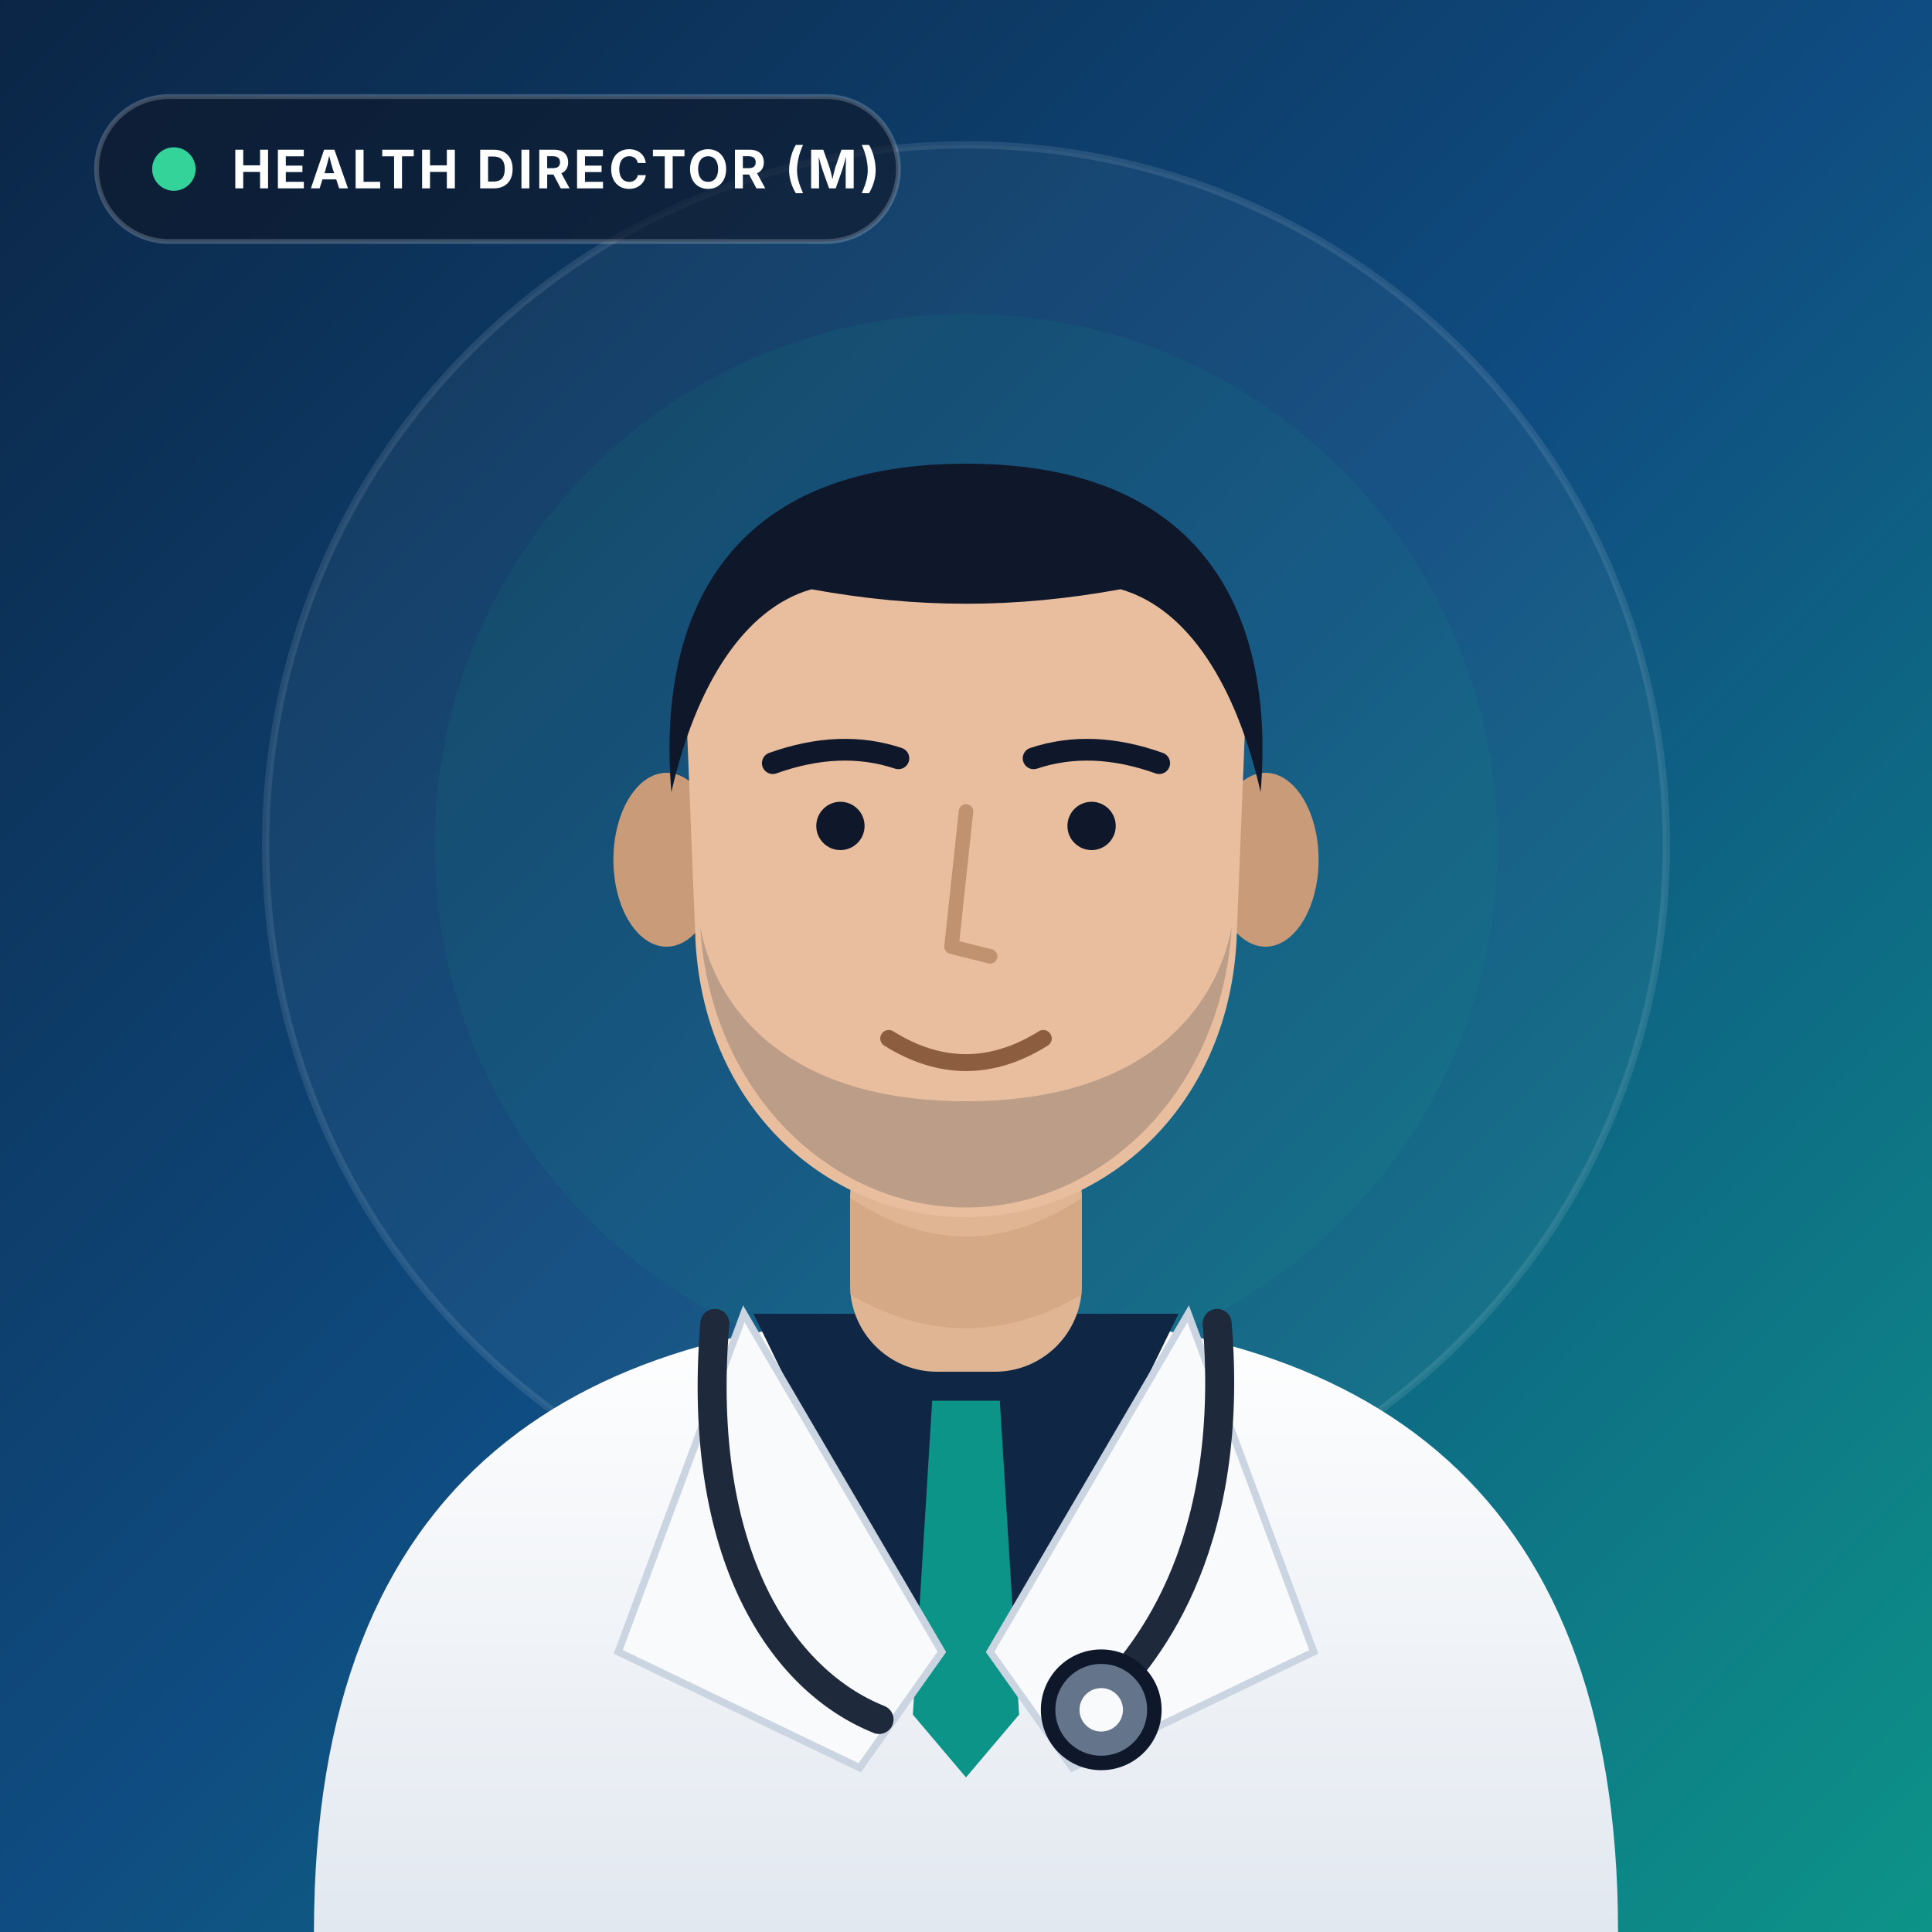
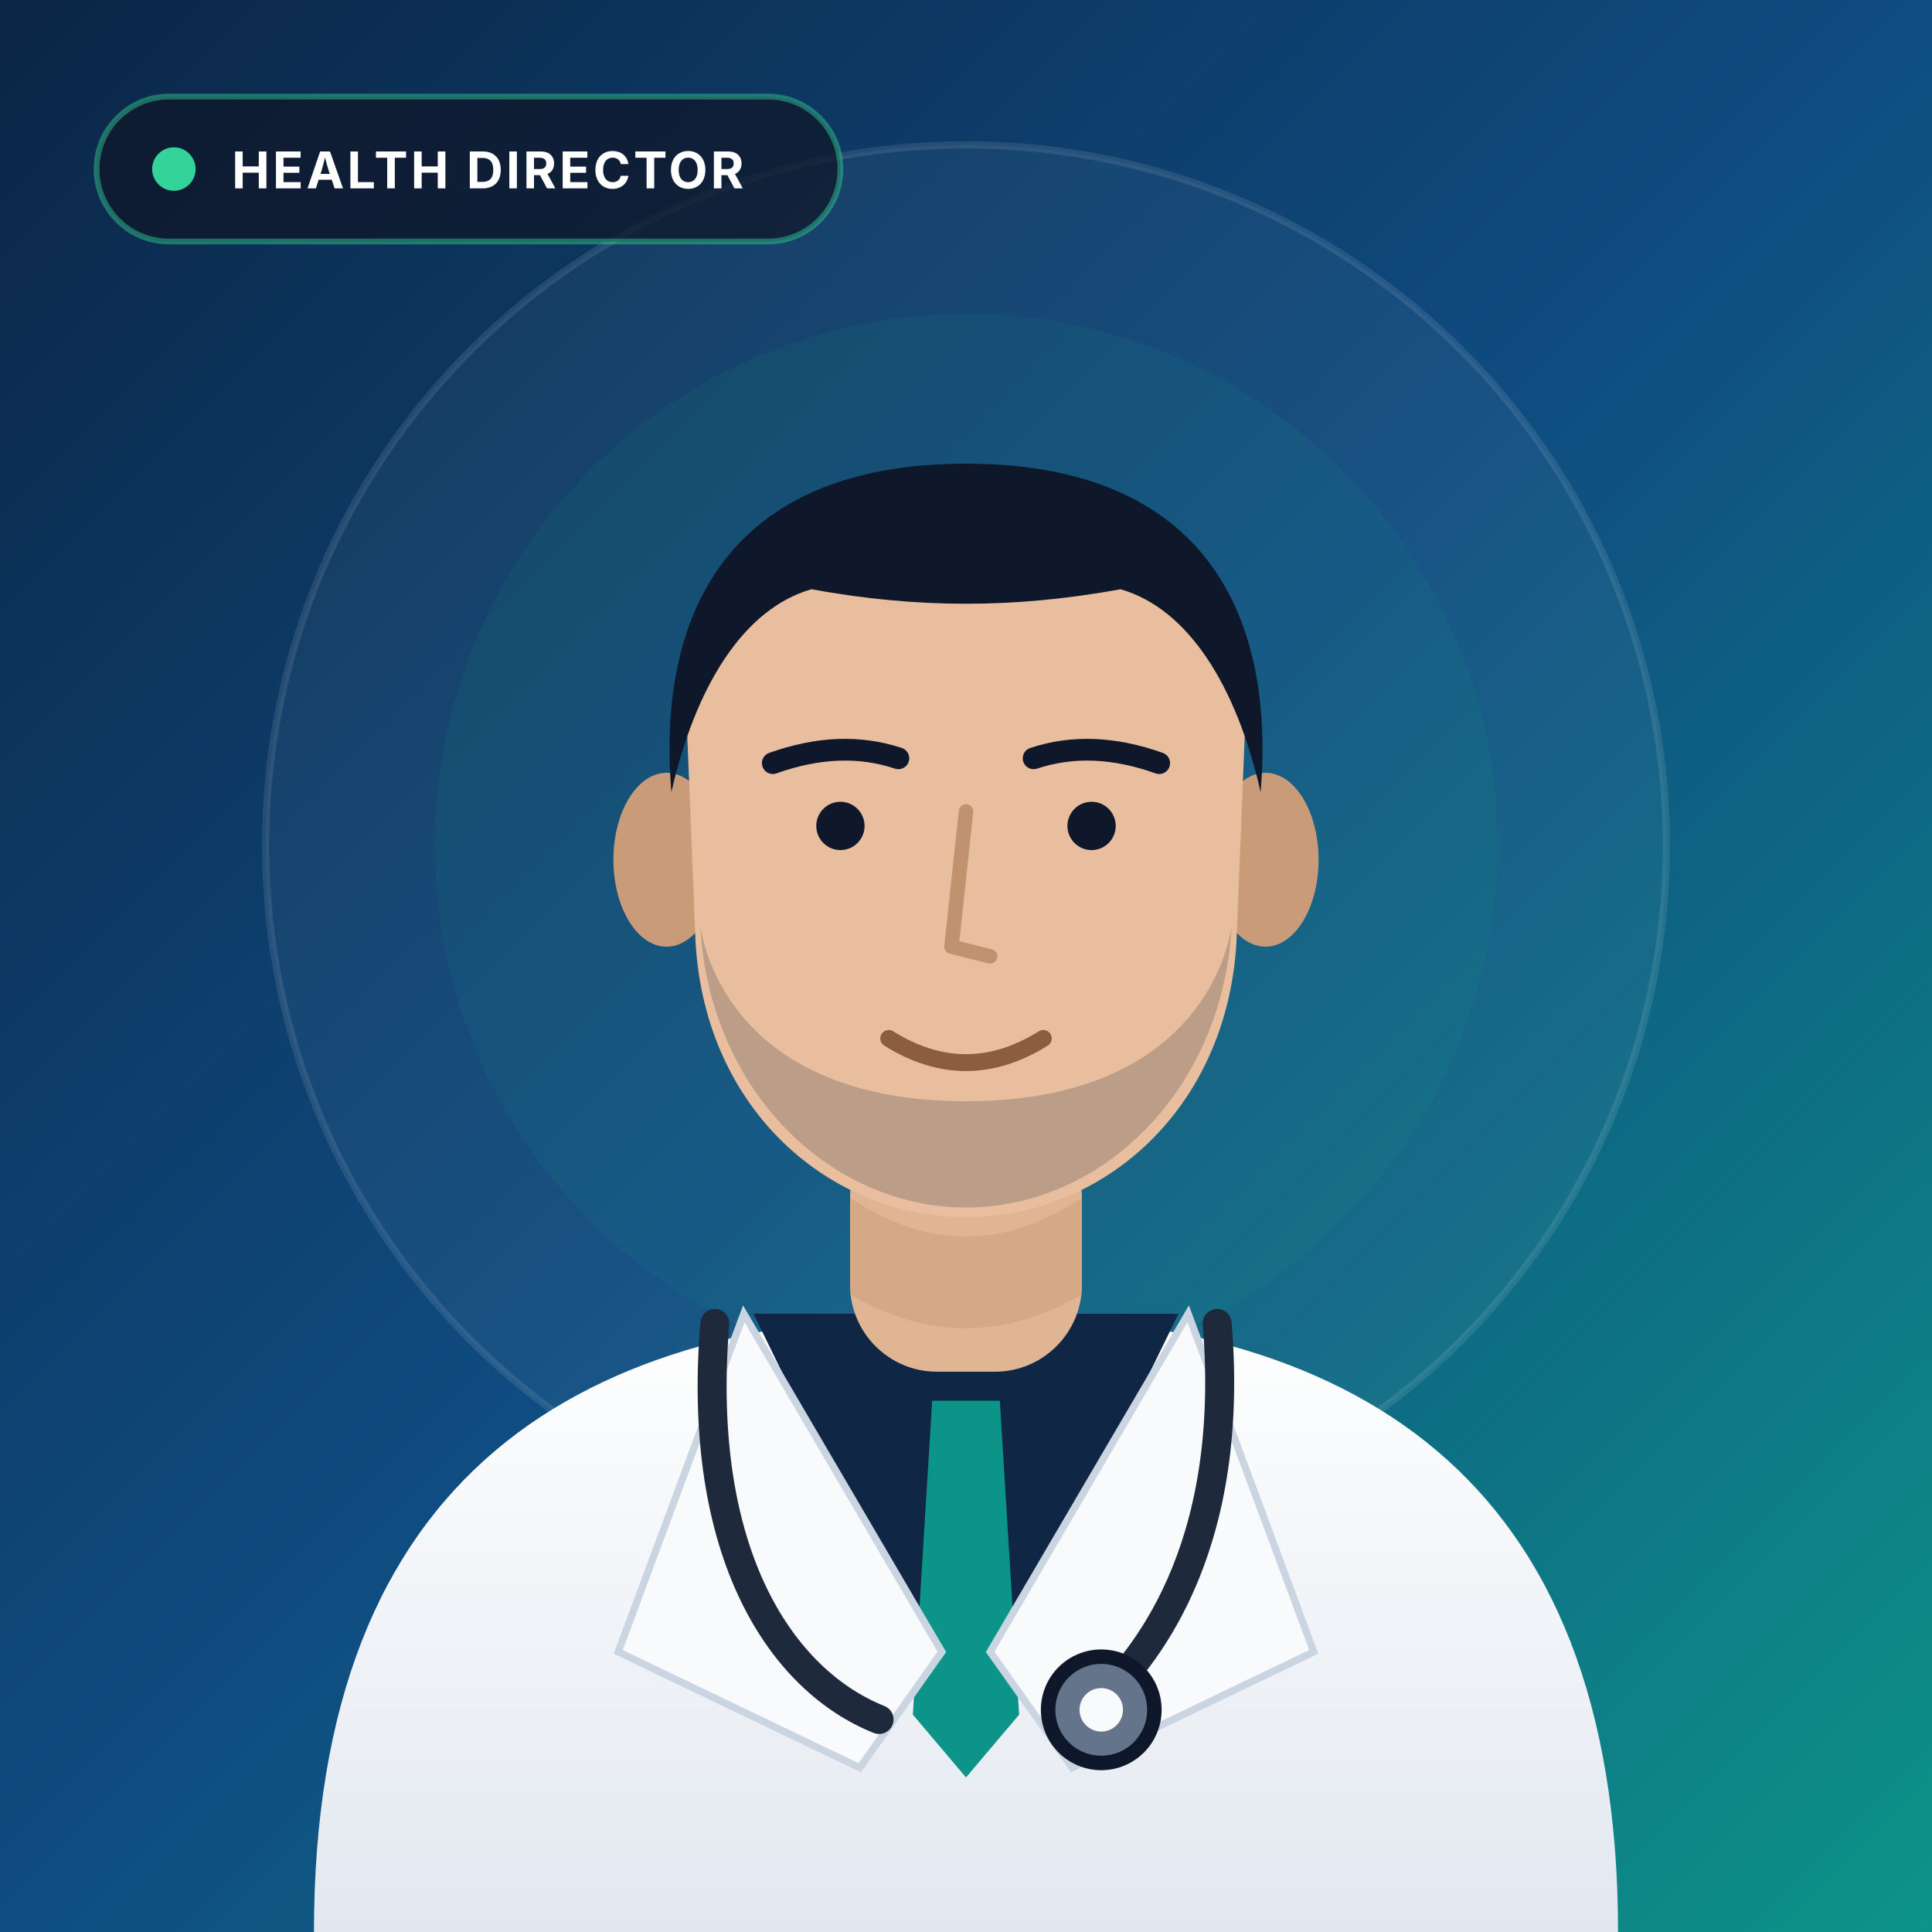
<svg xmlns="http://www.w3.org/2000/svg" viewBox="0 0 400 400" width="400" height="400">
  <defs>
    <linearGradient id="bgMale4" x1="0%" y1="0%" x2="100%" y2="100%">
      <stop offset="0%" stop-color="#0B2545" />
      <stop offset="50%" stop-color="#0F4C81" />
      <stop offset="100%" stop-color="#0D9488" />
    </linearGradient>
    <linearGradient id="coatMale4" x1="0%" y1="0%" x2="0%" y2="100%">
      <stop offset="0%" stop-color="#FFFFFF" />
      <stop offset="100%" stop-color="#E2E8F0" />
    </linearGradient>
    <clipPath id="circleClip4">
      <rect x="0" y="0" width="400" height="400" />
    </clipPath>
  </defs>
  <g clip-path="url(#circleClip4)">
    <rect width="400" height="400" fill="url(#bgMale4)" />
    <circle cx="200" cy="175" r="145" fill="rgba(255,255,255,0.04)" stroke="rgba(255,255,255,0.1)" stroke-width="1.5" />
    <circle cx="200" cy="175" r="110" fill="rgba(16,185,129,0.08)" />
    <path d="M 65,400 C 65,305 120,272 200,272 C 280,272 335,305 335,400 Z" fill="url(#coatMale4)" />
    <path d="M 156,272 L 200,362 L 244,272 Z" fill="#0F2744" />
    <path d="M 193,290 L 207,290 L 211,355 L 200,368 L 189,355 Z" fill="#0D9488" />
    <path d="M 154,272 L 128,342 L 178,366 L 195,342 Z" fill="#F8FAFC" stroke="#CBD5E1" stroke-width="1.5" />
    <path d="M 246,272 L 272,342 L 222,366 L 205,342 Z" fill="#F8FAFC" stroke="#CBD5E1" stroke-width="1.5" />
    <path d="M 148,274 C 144,322 162,348 182,356" stroke="#1E293B" stroke-width="6" stroke-linecap="round" fill="none" />
    <path d="M 252,274 C 256,322 236,344 228,352" stroke="#1E293B" stroke-width="6" stroke-linecap="round" fill="none" />
    <circle cx="228" cy="354" r="11" fill="#64748B" stroke="#0F172A" stroke-width="3" />
    <circle cx="228" cy="354" r="4.5" fill="#F8FAFC" />
    <rect x="176" y="230" width="48" height="54" rx="18" fill="#E0B594" />
    <path d="M 176,248 Q 200,264 224,248 L 224,268 Q 200,282 176,268 Z" fill="#C99B78" opacity="0.5" />
    <ellipse cx="138" cy="178" rx="11" ry="18" fill="#C99B78" />
    <ellipse cx="262" cy="178" rx="11" ry="18" fill="#C99B78" />
    <path d="M 142,145 C 142,102 258,102 258,145 L 256,195 C 254,230 228,252 200,252 C 172,252 146,230 144,195 Z" fill="#E8BE9E" />
    <path d="M 145,192 C 147,226 172,250 200,250 C 228,250 253,226 255,192 C 252,208 238,228 200,228 C 162,228 148,208 145,192 Z" fill="#1E293B" opacity="0.22" />
    <path d="M 160,158 Q 174,153 186,157" stroke="#0F172A" stroke-width="4.5" stroke-linecap="round" fill="none" />
    <path d="M 214,157 Q 226,153 240,158" stroke="#0F172A" stroke-width="4.5" stroke-linecap="round" fill="none" />
    <circle cx="174" cy="171" r="5" fill="#0F172A" />
    <circle cx="226" cy="171" r="5" fill="#0F172A" />
    <path d="M 200,168 L 197,196 L 205,198" stroke="#C09270" stroke-width="3" stroke-linecap="round" stroke-linejoin="round" fill="none" />
    <path d="M 184,215 Q 200,225 216,215" stroke="#8C5D3E" stroke-width="3.5" stroke-linecap="round" fill="none" />
    <path d="M 139,164 C 136,128 150,96 200,96 C 250,96 264,128 261,164 C 256,142 246,126 232,122 C 210,126 190,126 168,122 C 154,126 144,142 139,164 Z" fill="#0F172A" />
-     <rect x="20" y="20" width="166" height="30" rx="15" fill="rgba(15, 23, 42, 0.65)" stroke="rgba(255,255,255,0.2)" stroke-width="1" />
+     <rect x="20" y="20" width="154" height="30" rx="15" fill="rgba(15, 23, 42, 0.75)" stroke="rgba(52, 211, 153, 0.45)" stroke-width="1.2" />
    <circle cx="36" cy="35" r="4.5" fill="#34D399" />
-     <text x="48" y="39" font-family="'Plus Jakarta Sans', 'Inter', sans-serif" font-size="11" font-weight="700" fill="#FFFFFF" letter-spacing="0.6px">HEALTH DIRECTOR (M)</text>
+     <text x="48" y="39" font-family="'Plus Jakarta Sans', 'Inter', sans-serif" font-size="10.5" font-weight="700" fill="#FFFFFF" letter-spacing="0.6px">HEALTH DIRECTOR</text>
  </g>
</svg>
